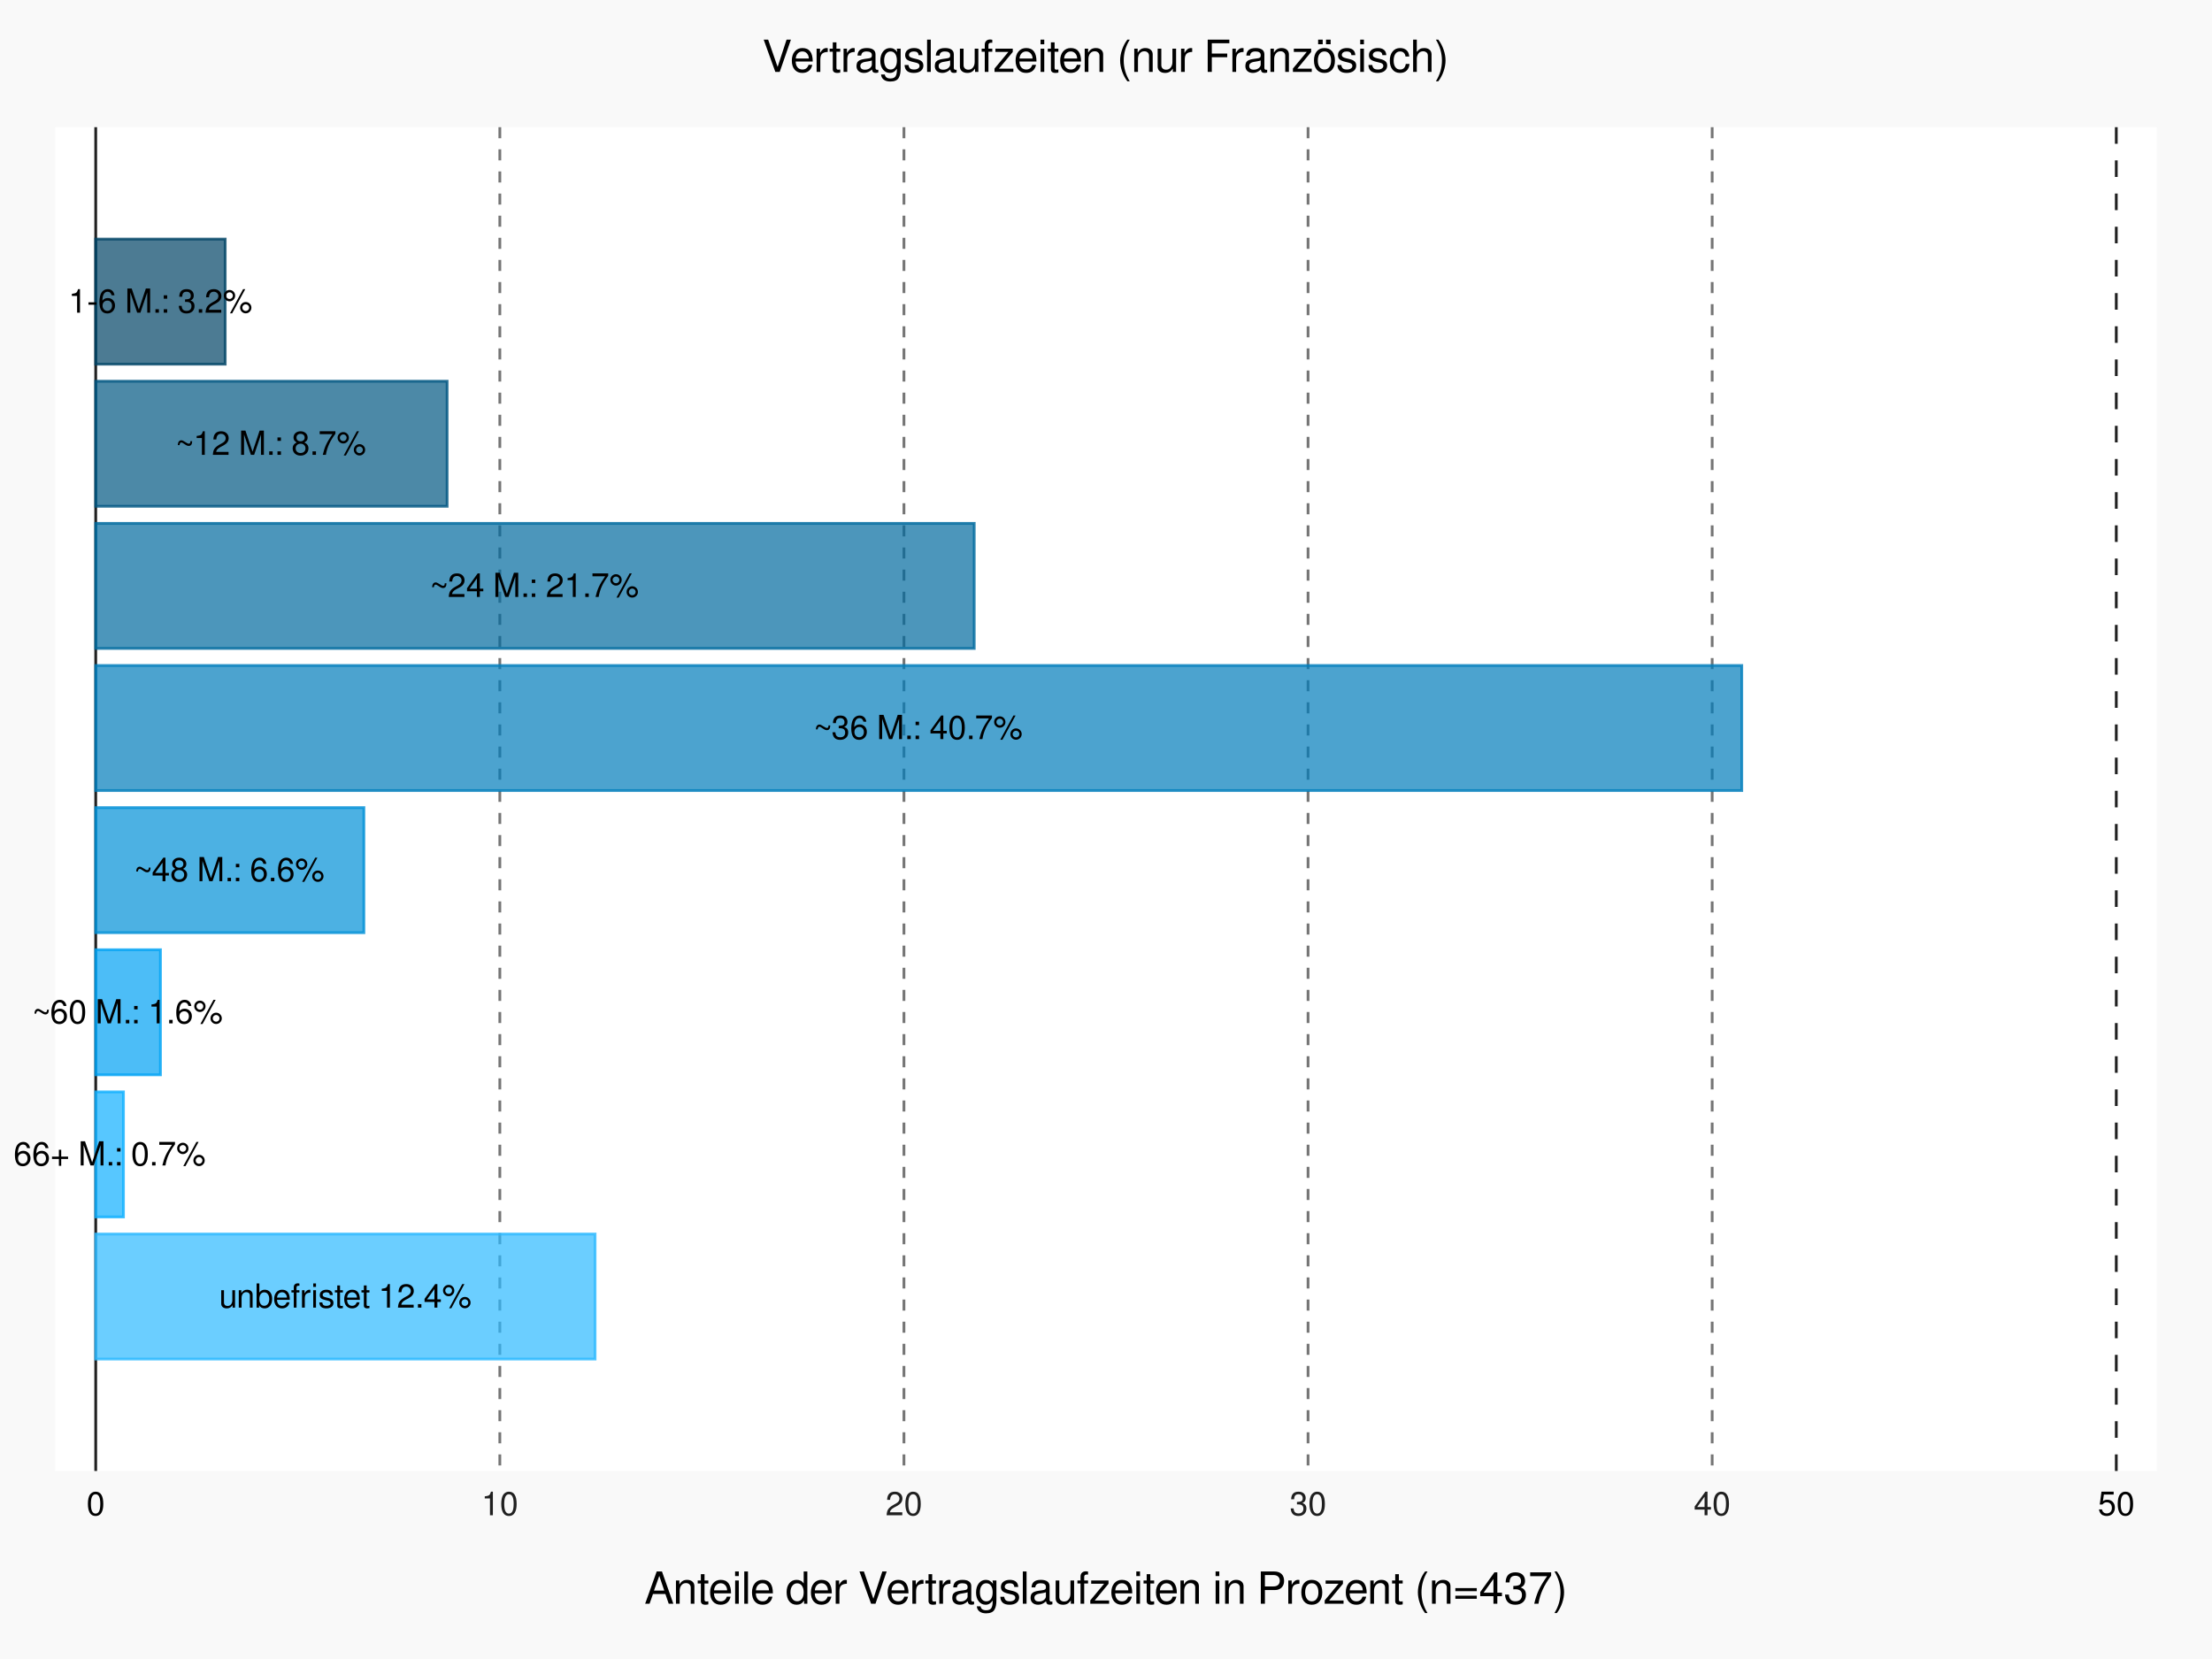
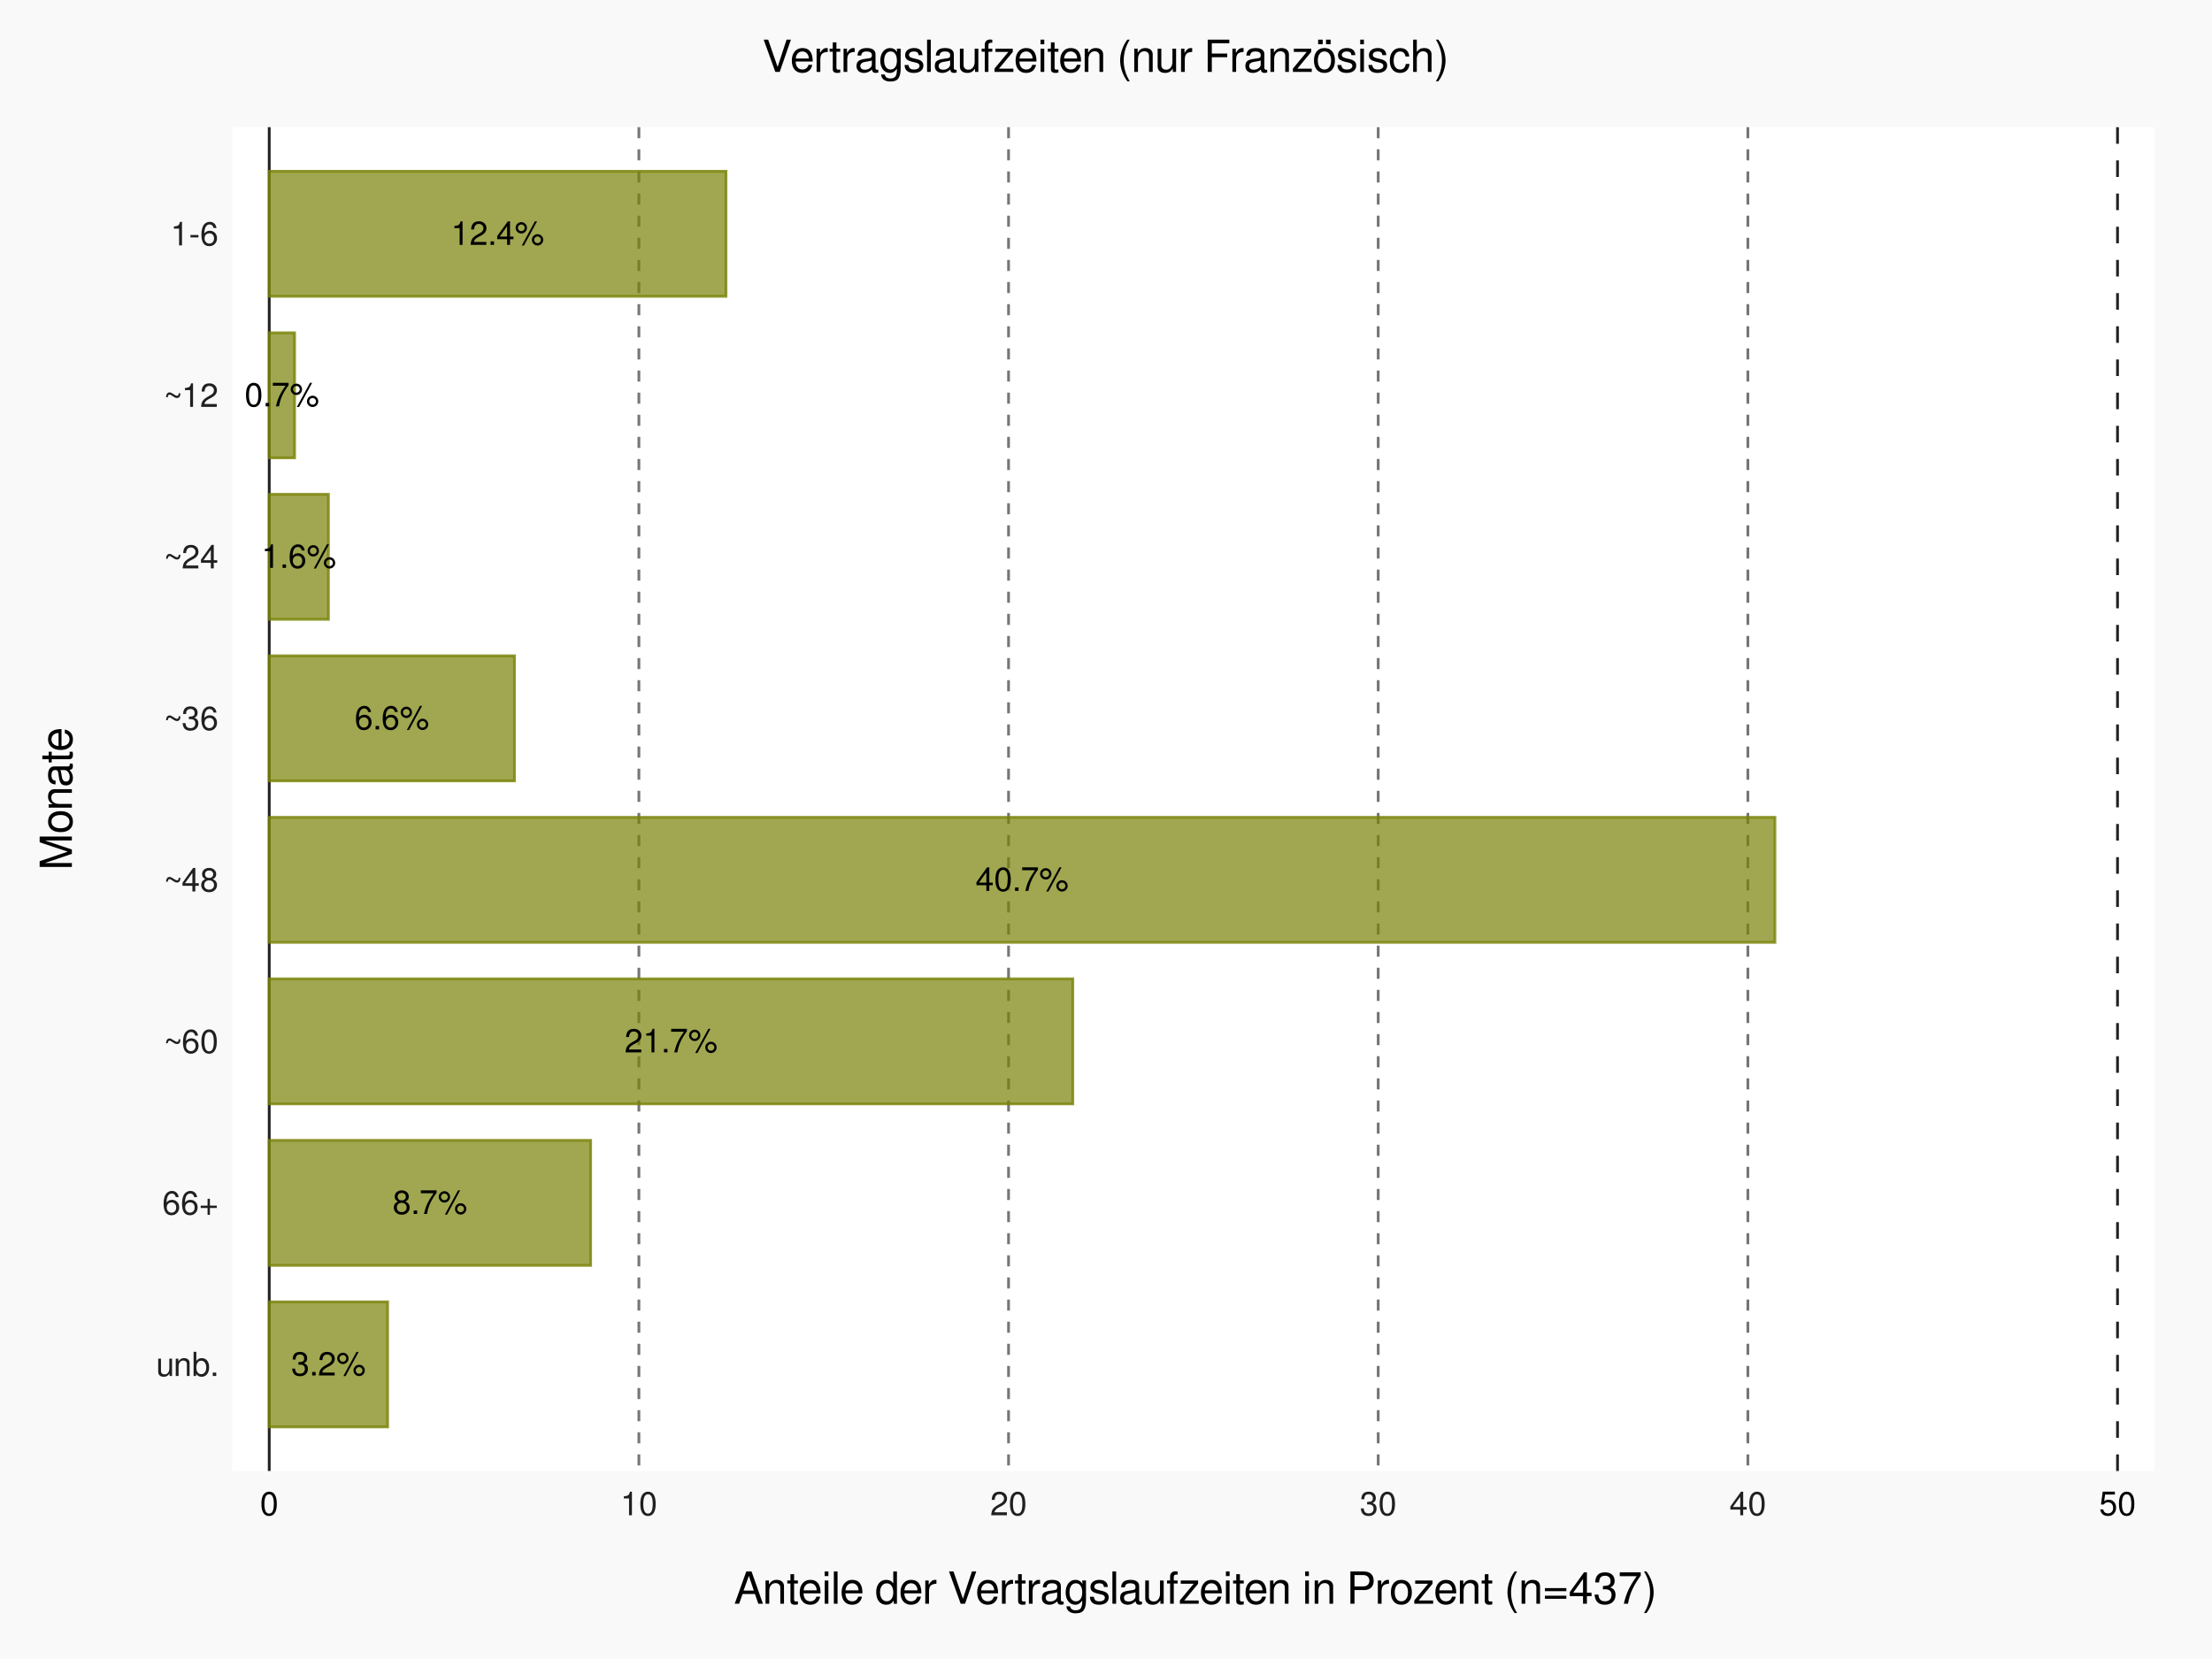
- <svg xmlns="http://www.w3.org/2000/svg" id="chart-c9345911-905e-4465-9919-dcc247296363" class="pygal-chart" viewBox="0 0 800 600">
+ <svg xmlns="http://www.w3.org/2000/svg" id="chart-3dfc612b-544b-4ff9-9c8b-a32d91138077" class="pygal-chart" viewBox="0 0 800 600">
  <defs>
-     <style type="text/css">#chart-c9345911-905e-4465-9919-dcc247296363{-webkit-user-select:none;-webkit-font-smoothing:antialiased;font-family:FreeSans}#chart-c9345911-905e-4465-9919-dcc247296363 .title{font-family:FreeSans;font-size:16px}#chart-c9345911-905e-4465-9919-dcc247296363 .legends .legend text{font-family:FreeSans;font-size:14px}#chart-c9345911-905e-4465-9919-dcc247296363 .axis text{font-family:FreeSans;font-size:12px}#chart-c9345911-905e-4465-9919-dcc247296363 .axis text.major{font-family:FreeSans;font-size:12px}#chart-c9345911-905e-4465-9919-dcc247296363 .text-overlay text.value{font-family:FreeSans;font-size:12px}#chart-c9345911-905e-4465-9919-dcc247296363 .text-overlay text.label{font-family:FreeSans;font-size:12px}#chart-c9345911-905e-4465-9919-dcc247296363 .tooltip{font-family:FreeSans;font-size:14px}#chart-c9345911-905e-4465-9919-dcc247296363 text.no_data{font-family:FreeSans;font-size:64px}
- #chart-c9345911-905e-4465-9919-dcc247296363{background-color:rgba(249,249,249,1)}#chart-c9345911-905e-4465-9919-dcc247296363 path,#chart-c9345911-905e-4465-9919-dcc247296363 line,#chart-c9345911-905e-4465-9919-dcc247296363 rect,#chart-c9345911-905e-4465-9919-dcc247296363 circle{-webkit-transition:150ms;-moz-transition:150ms;transition:150ms}#chart-c9345911-905e-4465-9919-dcc247296363 .graph &gt; .background{fill:rgba(249,249,249,1)}#chart-c9345911-905e-4465-9919-dcc247296363 .plot &gt; .background{fill:rgba(255,255,255,1)}#chart-c9345911-905e-4465-9919-dcc247296363 .graph{fill:rgba(0,0,0,.87)}#chart-c9345911-905e-4465-9919-dcc247296363 text.no_data{fill:rgba(0,0,0,1)}#chart-c9345911-905e-4465-9919-dcc247296363 .title{fill:rgba(0,0,0,1)}#chart-c9345911-905e-4465-9919-dcc247296363 .legends .legend text{fill:rgba(0,0,0,.87)}#chart-c9345911-905e-4465-9919-dcc247296363 .legends .legend:hover text{fill:rgba(0,0,0,1)}#chart-c9345911-905e-4465-9919-dcc247296363 .axis .line{stroke:rgba(0,0,0,1)}#chart-c9345911-905e-4465-9919-dcc247296363 .axis .guide.line{stroke:rgba(0,0,0,.54)}#chart-c9345911-905e-4465-9919-dcc247296363 .axis .major.line{stroke:rgba(0,0,0,.87)}#chart-c9345911-905e-4465-9919-dcc247296363 .axis text.major{fill:rgba(0,0,0,1)}#chart-c9345911-905e-4465-9919-dcc247296363 .axis.y .guides:hover .guide.line,#chart-c9345911-905e-4465-9919-dcc247296363 .line-graph .axis.x .guides:hover .guide.line,#chart-c9345911-905e-4465-9919-dcc247296363 .stackedline-graph .axis.x .guides:hover .guide.line,#chart-c9345911-905e-4465-9919-dcc247296363 .xy-graph .axis.x .guides:hover .guide.line{stroke:rgba(0,0,0,1)}#chart-c9345911-905e-4465-9919-dcc247296363 .axis .guides:hover text{fill:rgba(0,0,0,1)}#chart-c9345911-905e-4465-9919-dcc247296363 .reactive{fill-opacity:.7;stroke-opacity:.8}#chart-c9345911-905e-4465-9919-dcc247296363 .ci{stroke:rgba(0,0,0,.87)}#chart-c9345911-905e-4465-9919-dcc247296363 .reactive.active,#chart-c9345911-905e-4465-9919-dcc247296363 .active .reactive{fill-opacity:.8;stroke-opacity:.9;stroke-width:4}#chart-c9345911-905e-4465-9919-dcc247296363 .ci .reactive.active{stroke-width:1.5}#chart-c9345911-905e-4465-9919-dcc247296363 .series text{fill:rgba(0,0,0,1)}#chart-c9345911-905e-4465-9919-dcc247296363 .tooltip rect{fill:rgba(255,255,255,1);stroke:rgba(0,0,0,1);-webkit-transition:opacity 150ms;-moz-transition:opacity 150ms;transition:opacity 150ms}#chart-c9345911-905e-4465-9919-dcc247296363 .tooltip .label{fill:rgba(0,0,0,.87)}#chart-c9345911-905e-4465-9919-dcc247296363 .tooltip .label{fill:rgba(0,0,0,.87)}#chart-c9345911-905e-4465-9919-dcc247296363 .tooltip .legend{font-size:.8em;fill:rgba(0,0,0,.54)}#chart-c9345911-905e-4465-9919-dcc247296363 .tooltip .x_label{font-size:.6em;fill:rgba(0,0,0,1)}#chart-c9345911-905e-4465-9919-dcc247296363 .tooltip .xlink{font-size:.5em;text-decoration:underline}#chart-c9345911-905e-4465-9919-dcc247296363 .tooltip .value{font-size:1.5em}#chart-c9345911-905e-4465-9919-dcc247296363 .bound{font-size:.5em}#chart-c9345911-905e-4465-9919-dcc247296363 .max-value{font-size:.75em;fill:rgba(0,0,0,.54)}#chart-c9345911-905e-4465-9919-dcc247296363 .map-element{fill:rgba(255,255,255,1);stroke:rgba(0,0,0,.54) !important}#chart-c9345911-905e-4465-9919-dcc247296363 .map-element .reactive{fill-opacity:inherit;stroke-opacity:inherit}#chart-c9345911-905e-4465-9919-dcc247296363 .color-0,#chart-c9345911-905e-4465-9919-dcc247296363 .color-0 a:visited{stroke:#004466;fill:#004466}#chart-c9345911-905e-4465-9919-dcc247296363 .color-1,#chart-c9345911-905e-4465-9919-dcc247296363 .color-1 a:visited{stroke:#005782;fill:#005782}#chart-c9345911-905e-4465-9919-dcc247296363 .color-2,#chart-c9345911-905e-4465-9919-dcc247296363 .color-2 a:visited{stroke:#006a9f;fill:#006a9f}#chart-c9345911-905e-4465-9919-dcc247296363 .color-3,#chart-c9345911-905e-4465-9919-dcc247296363 .color-3 a:visited{stroke:#007dbb;fill:#007dbb}#chart-c9345911-905e-4465-9919-dcc247296363 .color-4,#chart-c9345911-905e-4465-9919-dcc247296363 .color-4 a:visited{stroke:#0090d7;fill:#0090d7}#chart-c9345911-905e-4465-9919-dcc247296363 .color-5,#chart-c9345911-905e-4465-9919-dcc247296363 .color-5 a:visited{stroke:#00a2f4;fill:#00a2f4}#chart-c9345911-905e-4465-9919-dcc247296363 .color-6,#chart-c9345911-905e-4465-9919-dcc247296363 .color-6 a:visited{stroke:#11b0ff;fill:#11b0ff}#chart-c9345911-905e-4465-9919-dcc247296363 .color-7,#chart-c9345911-905e-4465-9919-dcc247296363 .color-7 a:visited{stroke:#2db9ff;fill:#2db9ff}#chart-c9345911-905e-4465-9919-dcc247296363 .text-overlay .color-0 text{fill:black}#chart-c9345911-905e-4465-9919-dcc247296363 .text-overlay .color-1 text{fill:black}#chart-c9345911-905e-4465-9919-dcc247296363 .text-overlay .color-2 text{fill:black}#chart-c9345911-905e-4465-9919-dcc247296363 .text-overlay .color-3 text{fill:black}#chart-c9345911-905e-4465-9919-dcc247296363 .text-overlay .color-4 text{fill:black}#chart-c9345911-905e-4465-9919-dcc247296363 .text-overlay .color-5 text{fill:black}#chart-c9345911-905e-4465-9919-dcc247296363 .text-overlay .color-6 text{fill:black}#chart-c9345911-905e-4465-9919-dcc247296363 .text-overlay .color-7 text{fill:black}
- #chart-c9345911-905e-4465-9919-dcc247296363 text.no_data{text-anchor:middle}#chart-c9345911-905e-4465-9919-dcc247296363 .guide.line{fill:none}#chart-c9345911-905e-4465-9919-dcc247296363 .centered{text-anchor:middle}#chart-c9345911-905e-4465-9919-dcc247296363 .title{text-anchor:middle}#chart-c9345911-905e-4465-9919-dcc247296363 .legends .legend text{fill-opacity:1}#chart-c9345911-905e-4465-9919-dcc247296363 .axis.x text{text-anchor:middle}#chart-c9345911-905e-4465-9919-dcc247296363 .axis.x:not(.web) text[transform]{text-anchor:start}#chart-c9345911-905e-4465-9919-dcc247296363 .axis.x:not(.web) text[transform].backwards{text-anchor:end}#chart-c9345911-905e-4465-9919-dcc247296363 .axis.y text{text-anchor:end}#chart-c9345911-905e-4465-9919-dcc247296363 .axis.y text[transform].backwards{text-anchor:start}#chart-c9345911-905e-4465-9919-dcc247296363 .axis.y2 text{text-anchor:start}#chart-c9345911-905e-4465-9919-dcc247296363 .axis.y2 text[transform].backwards{text-anchor:end}#chart-c9345911-905e-4465-9919-dcc247296363 .axis .guide.line{stroke-dasharray:4,4}#chart-c9345911-905e-4465-9919-dcc247296363 .axis .major.guide.line{stroke-dasharray:6,6}#chart-c9345911-905e-4465-9919-dcc247296363 .horizontal .axis.y .guide.line,#chart-c9345911-905e-4465-9919-dcc247296363 .horizontal .axis.y2 .guide.line,#chart-c9345911-905e-4465-9919-dcc247296363 .vertical .axis.x .guide.line{opacity:0}#chart-c9345911-905e-4465-9919-dcc247296363 .horizontal .axis.always_show .guide.line,#chart-c9345911-905e-4465-9919-dcc247296363 .vertical .axis.always_show .guide.line{opacity:1 !important}#chart-c9345911-905e-4465-9919-dcc247296363 .axis.y .guides:hover .guide.line,#chart-c9345911-905e-4465-9919-dcc247296363 .axis.y2 .guides:hover .guide.line,#chart-c9345911-905e-4465-9919-dcc247296363 .axis.x .guides:hover .guide.line{opacity:1}#chart-c9345911-905e-4465-9919-dcc247296363 .axis .guides:hover text{opacity:1}#chart-c9345911-905e-4465-9919-dcc247296363 .nofill{fill:none}#chart-c9345911-905e-4465-9919-dcc247296363 .subtle-fill{fill-opacity:.2}#chart-c9345911-905e-4465-9919-dcc247296363 .dot{stroke-width:1px;fill-opacity:1}#chart-c9345911-905e-4465-9919-dcc247296363 .dot.active{stroke-width:5px}#chart-c9345911-905e-4465-9919-dcc247296363 .dot.negative{fill:transparent}#chart-c9345911-905e-4465-9919-dcc247296363 text,#chart-c9345911-905e-4465-9919-dcc247296363 tspan{stroke:none !important}#chart-c9345911-905e-4465-9919-dcc247296363 .series text.active{opacity:1}#chart-c9345911-905e-4465-9919-dcc247296363 .tooltip rect{fill-opacity:.95;stroke-width:.5}#chart-c9345911-905e-4465-9919-dcc247296363 .tooltip text{fill-opacity:1}#chart-c9345911-905e-4465-9919-dcc247296363 .showable{visibility:hidden}#chart-c9345911-905e-4465-9919-dcc247296363 .showable.shown{visibility:visible}#chart-c9345911-905e-4465-9919-dcc247296363 .gauge-background{fill:rgba(229,229,229,1);stroke:none}#chart-c9345911-905e-4465-9919-dcc247296363 .bg-lines{stroke:rgba(249,249,249,1);stroke-width:2px}</style>
+     <style type="text/css">#chart-3dfc612b-544b-4ff9-9c8b-a32d91138077{-webkit-user-select:none;-webkit-font-smoothing:antialiased;font-family:FreeSans}#chart-3dfc612b-544b-4ff9-9c8b-a32d91138077 .title{font-family:FreeSans;font-size:16px}#chart-3dfc612b-544b-4ff9-9c8b-a32d91138077 .legends .legend text{font-family:FreeSans;font-size:14px}#chart-3dfc612b-544b-4ff9-9c8b-a32d91138077 .axis text{font-family:FreeSans;font-size:12px}#chart-3dfc612b-544b-4ff9-9c8b-a32d91138077 .axis text.major{font-family:FreeSans;font-size:12px}#chart-3dfc612b-544b-4ff9-9c8b-a32d91138077 .text-overlay text.value{font-family:FreeSans;font-size:12px}#chart-3dfc612b-544b-4ff9-9c8b-a32d91138077 .text-overlay text.label{font-family:FreeSans;font-size:12px}#chart-3dfc612b-544b-4ff9-9c8b-a32d91138077 .tooltip{font-family:FreeSans;font-size:14px}#chart-3dfc612b-544b-4ff9-9c8b-a32d91138077 text.no_data{font-family:FreeSans;font-size:64px}
+ #chart-3dfc612b-544b-4ff9-9c8b-a32d91138077{background-color:rgba(249,249,249,1)}#chart-3dfc612b-544b-4ff9-9c8b-a32d91138077 path,#chart-3dfc612b-544b-4ff9-9c8b-a32d91138077 line,#chart-3dfc612b-544b-4ff9-9c8b-a32d91138077 rect,#chart-3dfc612b-544b-4ff9-9c8b-a32d91138077 circle{-webkit-transition:150ms;-moz-transition:150ms;transition:150ms}#chart-3dfc612b-544b-4ff9-9c8b-a32d91138077 .graph &gt; .background{fill:rgba(249,249,249,1)}#chart-3dfc612b-544b-4ff9-9c8b-a32d91138077 .plot &gt; .background{fill:rgba(255,255,255,1)}#chart-3dfc612b-544b-4ff9-9c8b-a32d91138077 .graph{fill:rgba(0,0,0,.87)}#chart-3dfc612b-544b-4ff9-9c8b-a32d91138077 text.no_data{fill:rgba(0,0,0,1)}#chart-3dfc612b-544b-4ff9-9c8b-a32d91138077 .title{fill:rgba(0,0,0,1)}#chart-3dfc612b-544b-4ff9-9c8b-a32d91138077 .legends .legend text{fill:rgba(0,0,0,.87)}#chart-3dfc612b-544b-4ff9-9c8b-a32d91138077 .legends .legend:hover text{fill:rgba(0,0,0,1)}#chart-3dfc612b-544b-4ff9-9c8b-a32d91138077 .axis .line{stroke:rgba(0,0,0,1)}#chart-3dfc612b-544b-4ff9-9c8b-a32d91138077 .axis .guide.line{stroke:rgba(0,0,0,.54)}#chart-3dfc612b-544b-4ff9-9c8b-a32d91138077 .axis .major.line{stroke:rgba(0,0,0,.87)}#chart-3dfc612b-544b-4ff9-9c8b-a32d91138077 .axis text.major{fill:rgba(0,0,0,1)}#chart-3dfc612b-544b-4ff9-9c8b-a32d91138077 .axis.y .guides:hover .guide.line,#chart-3dfc612b-544b-4ff9-9c8b-a32d91138077 .line-graph .axis.x .guides:hover .guide.line,#chart-3dfc612b-544b-4ff9-9c8b-a32d91138077 .stackedline-graph .axis.x .guides:hover .guide.line,#chart-3dfc612b-544b-4ff9-9c8b-a32d91138077 .xy-graph .axis.x .guides:hover .guide.line{stroke:rgba(0,0,0,1)}#chart-3dfc612b-544b-4ff9-9c8b-a32d91138077 .axis .guides:hover text{fill:rgba(0,0,0,1)}#chart-3dfc612b-544b-4ff9-9c8b-a32d91138077 .reactive{fill-opacity:.7;stroke-opacity:.8}#chart-3dfc612b-544b-4ff9-9c8b-a32d91138077 .ci{stroke:rgba(0,0,0,.87)}#chart-3dfc612b-544b-4ff9-9c8b-a32d91138077 .reactive.active,#chart-3dfc612b-544b-4ff9-9c8b-a32d91138077 .active .reactive{fill-opacity:.8;stroke-opacity:.9;stroke-width:4}#chart-3dfc612b-544b-4ff9-9c8b-a32d91138077 .ci .reactive.active{stroke-width:1.5}#chart-3dfc612b-544b-4ff9-9c8b-a32d91138077 .series text{fill:rgba(0,0,0,1)}#chart-3dfc612b-544b-4ff9-9c8b-a32d91138077 .tooltip rect{fill:rgba(255,255,255,1);stroke:rgba(0,0,0,1);-webkit-transition:opacity 150ms;-moz-transition:opacity 150ms;transition:opacity 150ms}#chart-3dfc612b-544b-4ff9-9c8b-a32d91138077 .tooltip .label{fill:rgba(0,0,0,.87)}#chart-3dfc612b-544b-4ff9-9c8b-a32d91138077 .tooltip .label{fill:rgba(0,0,0,.87)}#chart-3dfc612b-544b-4ff9-9c8b-a32d91138077 .tooltip .legend{font-size:.8em;fill:rgba(0,0,0,.54)}#chart-3dfc612b-544b-4ff9-9c8b-a32d91138077 .tooltip .x_label{font-size:.6em;fill:rgba(0,0,0,1)}#chart-3dfc612b-544b-4ff9-9c8b-a32d91138077 .tooltip .xlink{font-size:.5em;text-decoration:underline}#chart-3dfc612b-544b-4ff9-9c8b-a32d91138077 .tooltip .value{font-size:1.5em}#chart-3dfc612b-544b-4ff9-9c8b-a32d91138077 .bound{font-size:.5em}#chart-3dfc612b-544b-4ff9-9c8b-a32d91138077 .max-value{font-size:.75em;fill:rgba(0,0,0,.54)}#chart-3dfc612b-544b-4ff9-9c8b-a32d91138077 .map-element{fill:rgba(255,255,255,1);stroke:rgba(0,0,0,.54) !important}#chart-3dfc612b-544b-4ff9-9c8b-a32d91138077 .map-element .reactive{fill-opacity:inherit;stroke-opacity:inherit}#chart-3dfc612b-544b-4ff9-9c8b-a32d91138077 .color-0,#chart-3dfc612b-544b-4ff9-9c8b-a32d91138077 .color-0 a:visited{stroke:#788207;fill:#788207}#chart-3dfc612b-544b-4ff9-9c8b-a32d91138077 .text-overlay .color-0 text{fill:black}
+ #chart-3dfc612b-544b-4ff9-9c8b-a32d91138077 text.no_data{text-anchor:middle}#chart-3dfc612b-544b-4ff9-9c8b-a32d91138077 .guide.line{fill:none}#chart-3dfc612b-544b-4ff9-9c8b-a32d91138077 .centered{text-anchor:middle}#chart-3dfc612b-544b-4ff9-9c8b-a32d91138077 .title{text-anchor:middle}#chart-3dfc612b-544b-4ff9-9c8b-a32d91138077 .legends .legend text{fill-opacity:1}#chart-3dfc612b-544b-4ff9-9c8b-a32d91138077 .axis.x text{text-anchor:middle}#chart-3dfc612b-544b-4ff9-9c8b-a32d91138077 .axis.x:not(.web) text[transform]{text-anchor:start}#chart-3dfc612b-544b-4ff9-9c8b-a32d91138077 .axis.x:not(.web) text[transform].backwards{text-anchor:end}#chart-3dfc612b-544b-4ff9-9c8b-a32d91138077 .axis.y text{text-anchor:end}#chart-3dfc612b-544b-4ff9-9c8b-a32d91138077 .axis.y text[transform].backwards{text-anchor:start}#chart-3dfc612b-544b-4ff9-9c8b-a32d91138077 .axis.y2 text{text-anchor:start}#chart-3dfc612b-544b-4ff9-9c8b-a32d91138077 .axis.y2 text[transform].backwards{text-anchor:end}#chart-3dfc612b-544b-4ff9-9c8b-a32d91138077 .axis .guide.line{stroke-dasharray:4,4}#chart-3dfc612b-544b-4ff9-9c8b-a32d91138077 .axis .major.guide.line{stroke-dasharray:6,6}#chart-3dfc612b-544b-4ff9-9c8b-a32d91138077 .horizontal .axis.y .guide.line,#chart-3dfc612b-544b-4ff9-9c8b-a32d91138077 .horizontal .axis.y2 .guide.line,#chart-3dfc612b-544b-4ff9-9c8b-a32d91138077 .vertical .axis.x .guide.line{opacity:0}#chart-3dfc612b-544b-4ff9-9c8b-a32d91138077 .horizontal .axis.always_show .guide.line,#chart-3dfc612b-544b-4ff9-9c8b-a32d91138077 .vertical .axis.always_show .guide.line{opacity:1 !important}#chart-3dfc612b-544b-4ff9-9c8b-a32d91138077 .axis.y .guides:hover .guide.line,#chart-3dfc612b-544b-4ff9-9c8b-a32d91138077 .axis.y2 .guides:hover .guide.line,#chart-3dfc612b-544b-4ff9-9c8b-a32d91138077 .axis.x .guides:hover .guide.line{opacity:1}#chart-3dfc612b-544b-4ff9-9c8b-a32d91138077 .axis .guides:hover text{opacity:1}#chart-3dfc612b-544b-4ff9-9c8b-a32d91138077 .nofill{fill:none}#chart-3dfc612b-544b-4ff9-9c8b-a32d91138077 .subtle-fill{fill-opacity:.2}#chart-3dfc612b-544b-4ff9-9c8b-a32d91138077 .dot{stroke-width:1px;fill-opacity:1}#chart-3dfc612b-544b-4ff9-9c8b-a32d91138077 .dot.active{stroke-width:5px}#chart-3dfc612b-544b-4ff9-9c8b-a32d91138077 .dot.negative{fill:transparent}#chart-3dfc612b-544b-4ff9-9c8b-a32d91138077 text,#chart-3dfc612b-544b-4ff9-9c8b-a32d91138077 tspan{stroke:none !important}#chart-3dfc612b-544b-4ff9-9c8b-a32d91138077 .series text.active{opacity:1}#chart-3dfc612b-544b-4ff9-9c8b-a32d91138077 .tooltip rect{fill-opacity:.95;stroke-width:.5}#chart-3dfc612b-544b-4ff9-9c8b-a32d91138077 .tooltip text{fill-opacity:1}#chart-3dfc612b-544b-4ff9-9c8b-a32d91138077 .showable{visibility:hidden}#chart-3dfc612b-544b-4ff9-9c8b-a32d91138077 .showable.shown{visibility:visible}#chart-3dfc612b-544b-4ff9-9c8b-a32d91138077 .gauge-background{fill:rgba(229,229,229,1);stroke:none}#chart-3dfc612b-544b-4ff9-9c8b-a32d91138077 .bg-lines{stroke:rgba(249,249,249,1);stroke-width:2px}</style>
  </defs>
  <g class="graph horizontalbar-graph horizontal">
    <rect x="0" y="0" width="800" height="600" class="background" />
-     <g transform="translate(20, 46)" class="plot">
-       <rect x="0" y="0" width="760" height="486" class="background" />
+     <g transform="translate(84, 46)" class="plot">
+       <rect x="0" y="0" width="695.2" height="486" class="background" />
+       <g class="axis y">
+         <g class="guides">
+           <text x="-5" y="451.647" class="">unb.</text>
+         </g>
+         <g class="guides">
+           <text x="-5" y="393.234" class="">66+</text>
+         </g>
+         <g class="guides">
+           <text x="-5" y="334.82" class="">~60</text>
+         </g>
+         <g class="guides">
+           <text x="-5" y="276.407" class="">~48</text>
+         </g>
+         <g class="guides">
+           <text x="-5" y="217.993" class="">~36</text>
+         </g>
+         <g class="guides">
+           <text x="-5" y="159.58" class="">~24</text>
+         </g>
+         <g class="guides">
+           <text x="-5" y="101.166" class="">~12</text>
+         </g>
+         <g class="guides">
+           <text x="-5" y="42.753" class="">1-6</text>
+         </g>
+       </g>
      <g class="axis x always_show">
        <g class="guides">
-           <path d="M14.615 0 v486" class="axis major line" />
-           <text x="14.615" y="502.0" class="major">0</text>
+           <path d="M13.369 0 v486" class="axis major line" />
+           <text x="13.369" y="502.0" class="major">0</text>
        </g>
        <g class="guides">
-           <path d="M160.769 0 v486" class="guide line" />
-           <text x="160.769" y="502.0" class="">10</text>
+           <path d="M147.062 0 v486" class="guide line" />
+           <text x="147.062" y="502.0" class="">10</text>
        </g>
        <g class="guides">
-           <path d="M306.923 0 v486" class="guide line" />
-           <text x="306.923" y="502.0" class="">20</text>
+           <path d="M280.754 0 v486" class="guide line" />
+           <text x="280.754" y="502.0" class="">20</text>
        </g>
        <g class="guides">
-           <path d="M453.077 0 v486" class="guide line" />
-           <text x="453.077" y="502.0" class="">30</text>
+           <path d="M414.446 0 v486" class="guide line" />
+           <text x="414.446" y="502.0" class="">30</text>
        </g>
        <g class="guides">
-           <path d="M599.231 0 v486" class="guide line" />
-           <text x="599.231" y="502.0" class="">40</text>
+           <path d="M548.138 0 v486" class="guide line" />
+           <text x="548.138" y="502.0" class="">40</text>
        </g>
        <g class="guides">
-           <path d="M745.385 0 v486" class="major guide line" />
-           <text x="745.385" y="502.0" class="major">50</text>
-         </g>
-       </g>
-       <g class="series serie-7 color-7">
-         <g class="bars">
-           <g class="bar">
-             <rect x="14.615" y="400.296" rx="0" ry="0" width="180.602" height="45.235" class="rect reactive tooltip-trigger" />
-           </g>
-         </g>
-       </g>
-       <g class="series serie-6 color-6">
-         <g class="bars">
-           <g class="bar">
-             <rect x="14.615" y="348.892" rx="0" ry="0" width="10.033" height="45.235" class="rect reactive tooltip-trigger" />
-           </g>
-         </g>
-       </g>
-       <g class="series serie-5 color-5">
-         <g class="bars">
-           <g class="bar">
-             <rect x="14.615" y="297.488" rx="0" ry="0" width="23.411" height="45.235" class="rect reactive tooltip-trigger" />
-           </g>
-         </g>
-       </g>
-       <g class="series serie-4 color-4">
-         <g class="bars">
-           <g class="bar">
-             <rect x="14.615" y="246.084" rx="0" ry="0" width="96.99" height="45.235" class="rect reactive tooltip-trigger" />
-           </g>
-         </g>
-       </g>
-       <g class="series serie-3 color-3">
-         <g class="bars">
-           <g class="bar">
-             <rect x="14.615" y="194.68" rx="0" ry="0" width="595.318" height="45.235" class="rect reactive tooltip-trigger" />
-           </g>
-         </g>
-       </g>
-       <g class="series serie-2 color-2">
-         <g class="bars">
-           <g class="bar">
-             <rect x="14.615" y="143.277" rx="0" ry="0" width="317.726" height="45.235" class="rect reactive tooltip-trigger" />
-           </g>
-         </g>
-       </g>
-       <g class="series serie-1 color-1">
-         <g class="bars">
-           <g class="bar">
-             <rect x="14.615" y="91.873" rx="0" ry="0" width="127.09" height="45.235" class="rect reactive tooltip-trigger" />
-           </g>
+           <path d="M681.831 0 v486" class="major guide line" />
+           <text x="681.831" y="502.0" class="major">50</text>
        </g>
      </g>
      <g class="series serie-0 color-0">
        <g class="bars">
          <g class="bar">
-             <rect x="14.615" y="40.469" rx="0" ry="0" width="46.823" height="45.235" class="rect reactive tooltip-trigger" />
+             <rect x="13.369" y="424.829" rx="0" ry="0" width="42.83" height="45.235" class="rect reactive tooltip-trigger" />
+           </g>
+           <g class="bar">
+             <rect x="13.369" y="366.416" rx="0" ry="0" width="116.254" height="45.235" class="rect reactive tooltip-trigger" />
+           </g>
+           <g class="bar">
+             <rect x="13.369" y="308.003" rx="0" ry="0" width="290.635" height="45.235" class="rect reactive tooltip-trigger" />
+           </g>
+           <g class="bar">
+             <rect x="13.369" y="249.589" rx="0" ry="0" width="544.559" height="45.235" class="rect reactive tooltip-trigger" />
+           </g>
+           <g class="bar">
+             <rect x="13.369" y="191.176" rx="0" ry="0" width="88.72" height="45.235" class="rect reactive tooltip-trigger" />
+           </g>
+           <g class="bar">
+             <rect x="13.369" y="132.762" rx="0" ry="0" width="21.415" height="45.235" class="rect reactive tooltip-trigger" />
+           </g>
+           <g class="bar">
+             <rect x="13.369" y="74.349" rx="0" ry="0" width="9.178" height="45.235" class="rect reactive tooltip-trigger" />
+           </g>
+           <g class="bar">
+             <rect x="13.369" y="15.935" rx="0" ry="0" width="165.203" height="45.235" class="rect reactive tooltip-trigger" />
          </g>
        </g>
      </g>
    </g>
    <g class="titles">
      <text x="400.0" y="26" class="title plot_title">Vertragslaufzeiten (nur Französisch)</text>
-       <text x="400.0" y="580" class="title">Anteile der Vertragslaufzeiten in Prozent (n=437)</text>
+       <text x="432.4" y="580" class="title">Anteile der Vertragslaufzeiten in Prozent (n=437)</text>
+       <text x="0" y="315.0" class="title" transform="rotate(-90 0 289)">Monate</text>
    </g>
-     <g transform="translate(20, 46)" class="plot overlay">
-       <g class="series serie-7 color-7" />
-       <g class="series serie-6 color-6" />
-       <g class="series serie-5 color-5" />
-       <g class="series serie-4 color-4" />
-       <g class="series serie-3 color-3" />
-       <g class="series serie-2 color-2" />
-       <g class="series serie-1 color-1" />
+     <g transform="translate(84, 46)" class="plot overlay">
      <g class="series serie-0 color-0" />
    </g>
-     <g transform="translate(20, 46)" class="plot text-overlay">
-       <g class="series serie-7 color-7">
-         <text text-anchor="middle" x="104.916" y="426.913" class="value">unbefristet 12.4%</text>
-       </g>
-       <g class="series serie-6 color-6">
-         <text text-anchor="middle" x="19.632" y="375.51" class="value">66+ M.: 0.7%</text>
-       </g>
-       <g class="series serie-5 color-5">
-         <text text-anchor="middle" x="26.321" y="324.106" class="value">~60 M.: 1.6%</text>
-       </g>
-       <g class="series serie-4 color-4">
-         <text text-anchor="middle" x="63.11" y="272.702" class="value">~48 M.: 6.6%</text>
-       </g>
-       <g class="series serie-3 color-3">
-         <text text-anchor="middle" x="312.274" y="221.298" class="value">~36 M.: 40.7%</text>
-       </g>
-       <g class="series serie-2 color-2">
-         <text text-anchor="middle" x="173.478" y="169.894" class="value">~24 M.: 21.7%</text>
-       </g>
-       <g class="series serie-1 color-1">
-         <text text-anchor="middle" x="78.161" y="118.49" class="value">~12 M.: 8.7%</text>
-       </g>
+     <g transform="translate(84, 46)" class="plot text-overlay">
      <g class="series serie-0 color-0">
-         <text text-anchor="middle" x="38.027" y="67.087" class="value">1-6 M.: 3.2%</text>
+         <text text-anchor="middle" x="34.784" y="451.447" class="value">3.2%</text>
+         <text text-anchor="middle" x="71.496" y="393.034" class="value">8.7%</text>
+         <text text-anchor="middle" x="158.687" y="334.62" class="value">21.7%</text>
+         <text text-anchor="middle" x="285.649" y="276.207" class="value">40.7%</text>
+         <text text-anchor="middle" x="57.729" y="217.793" class="value">6.6%</text>
+         <text text-anchor="middle" x="24.077" y="159.38" class="value">1.6%</text>
+         <text text-anchor="middle" x="17.958" y="100.966" class="value">0.7%</text>
+         <text text-anchor="middle" x="95.971" y="42.553" class="value">12.4%</text>
      </g>
    </g>
-     <g transform="translate(20, 46)" class="plot tooltip-overlay">
+     <g transform="translate(84, 46)" class="plot tooltip-overlay">
      <g transform="translate(0 0)" style="opacity: 0" class="tooltip">
        <rect rx="0" ry="0" width="0" height="0" class="tooltip-box" />
        <g class="text" />
      </g>
    </g>
  </g>
</svg>
